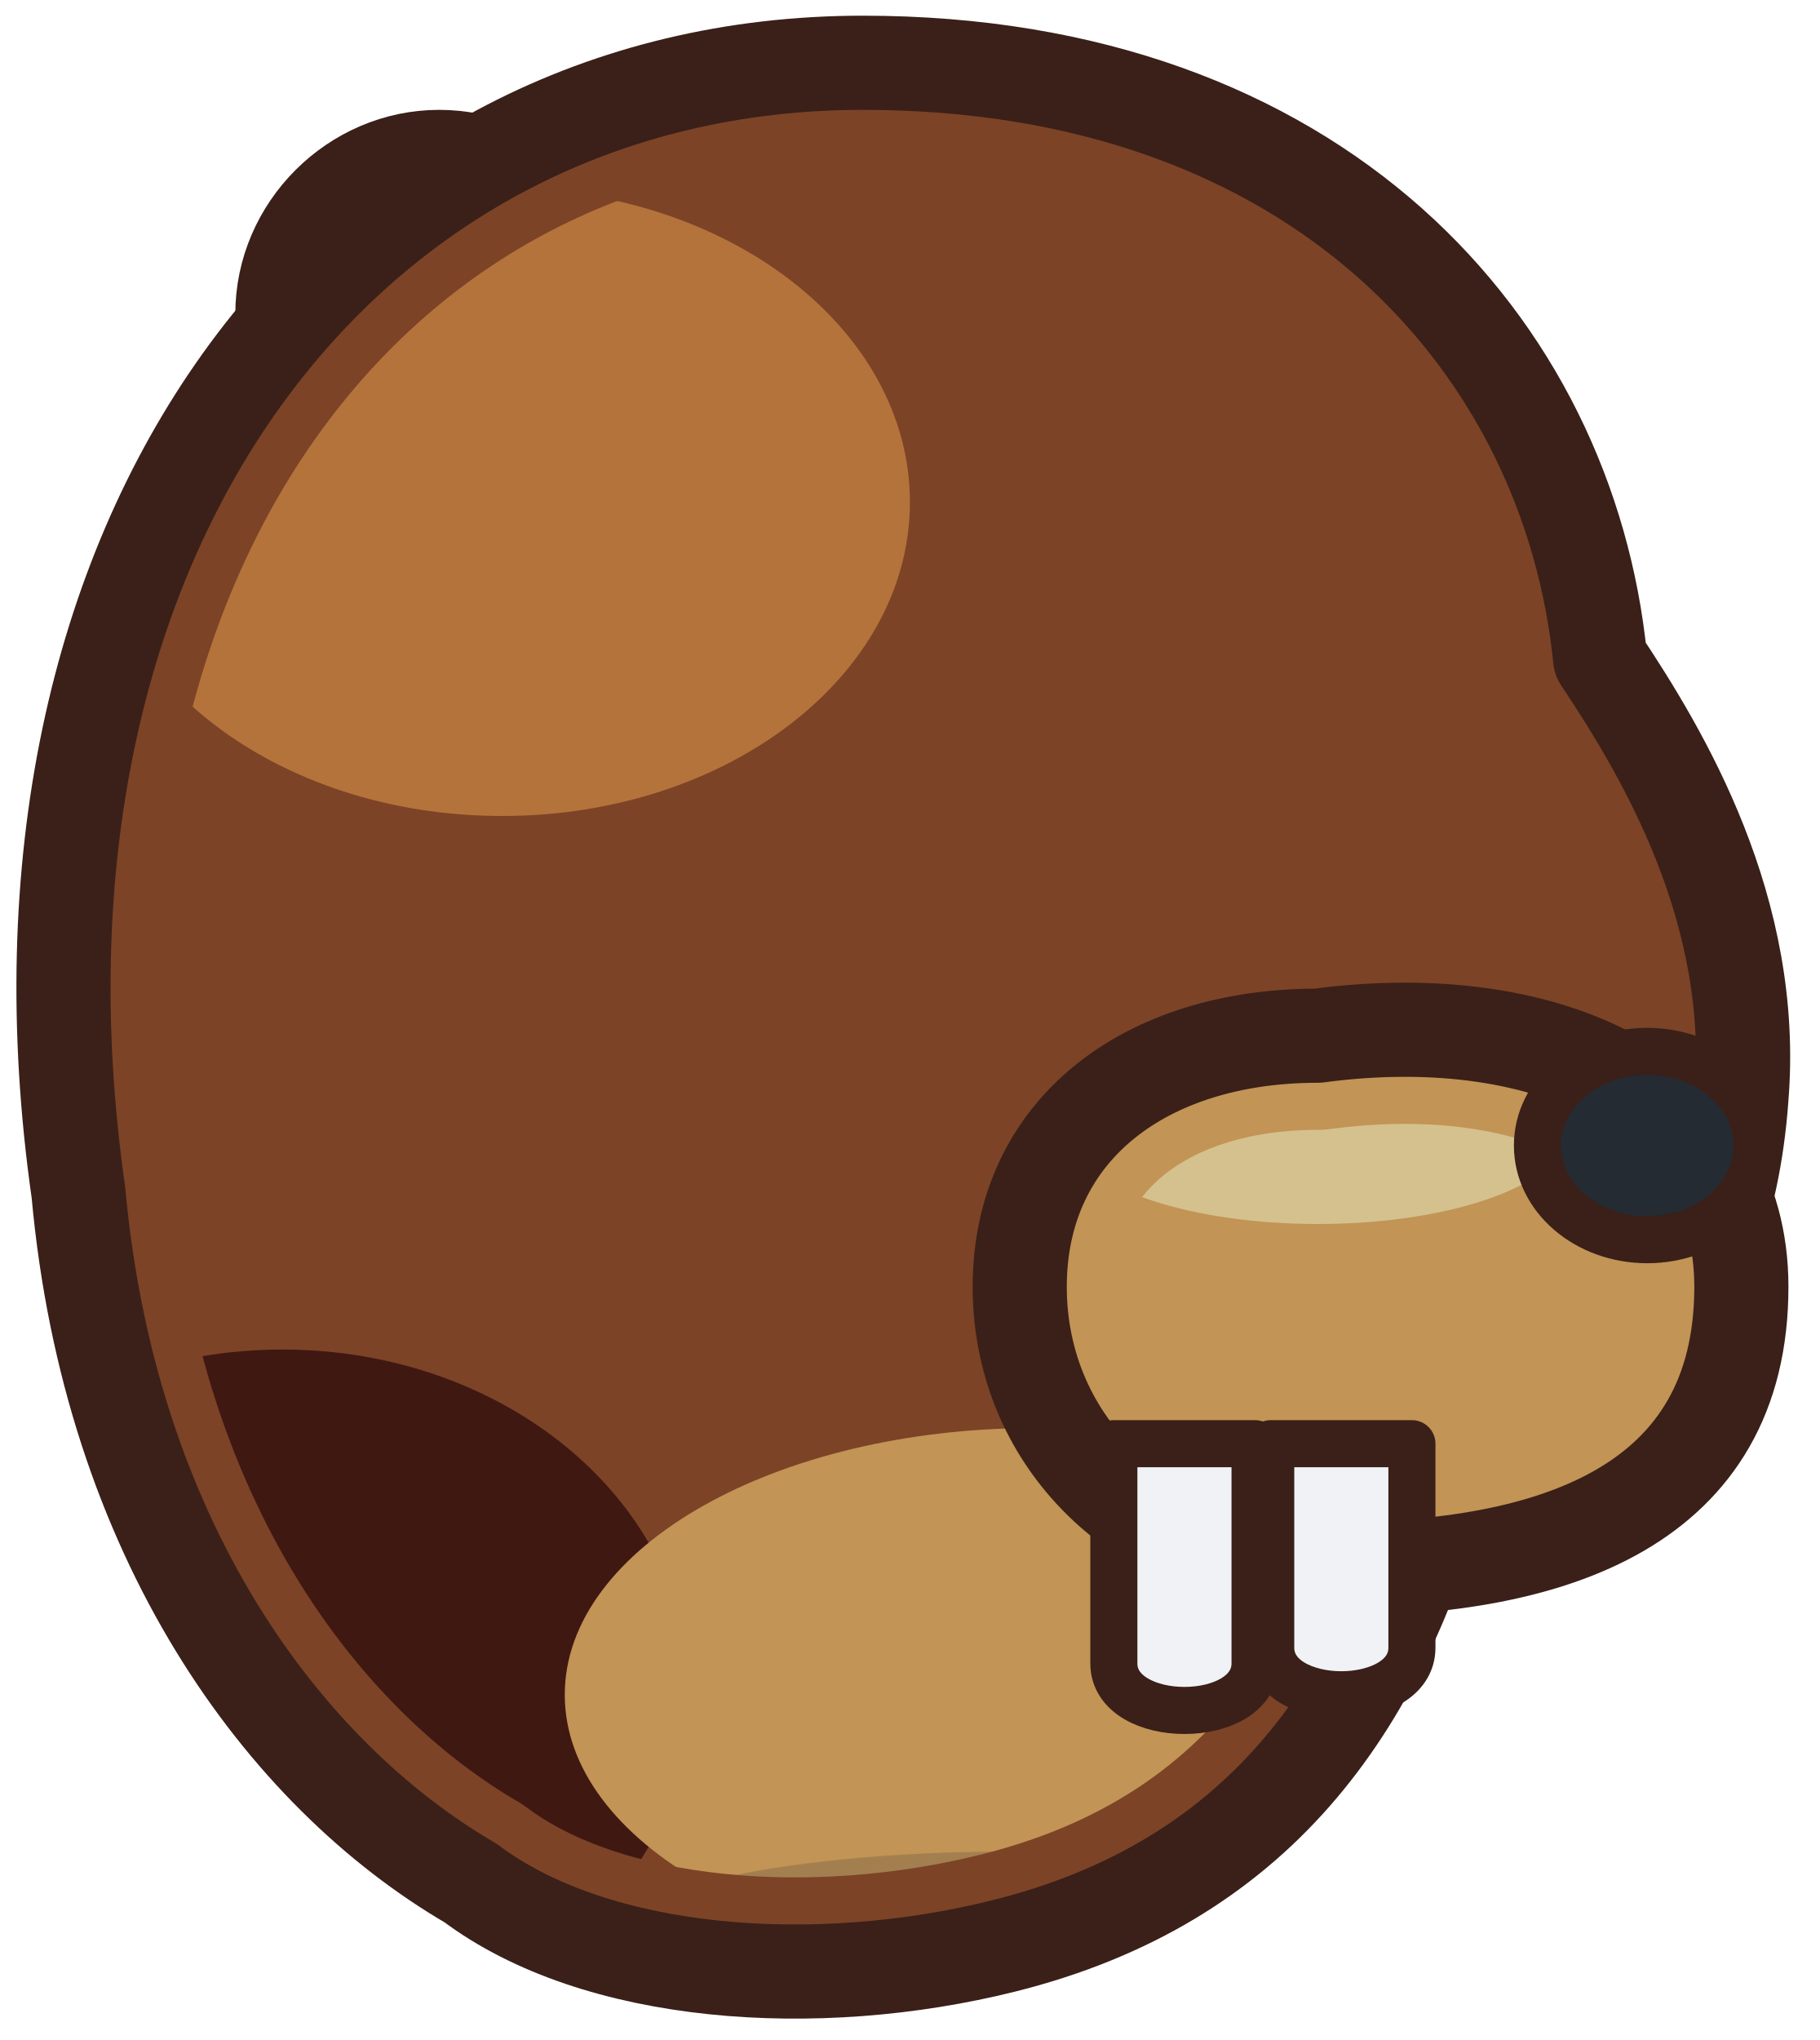
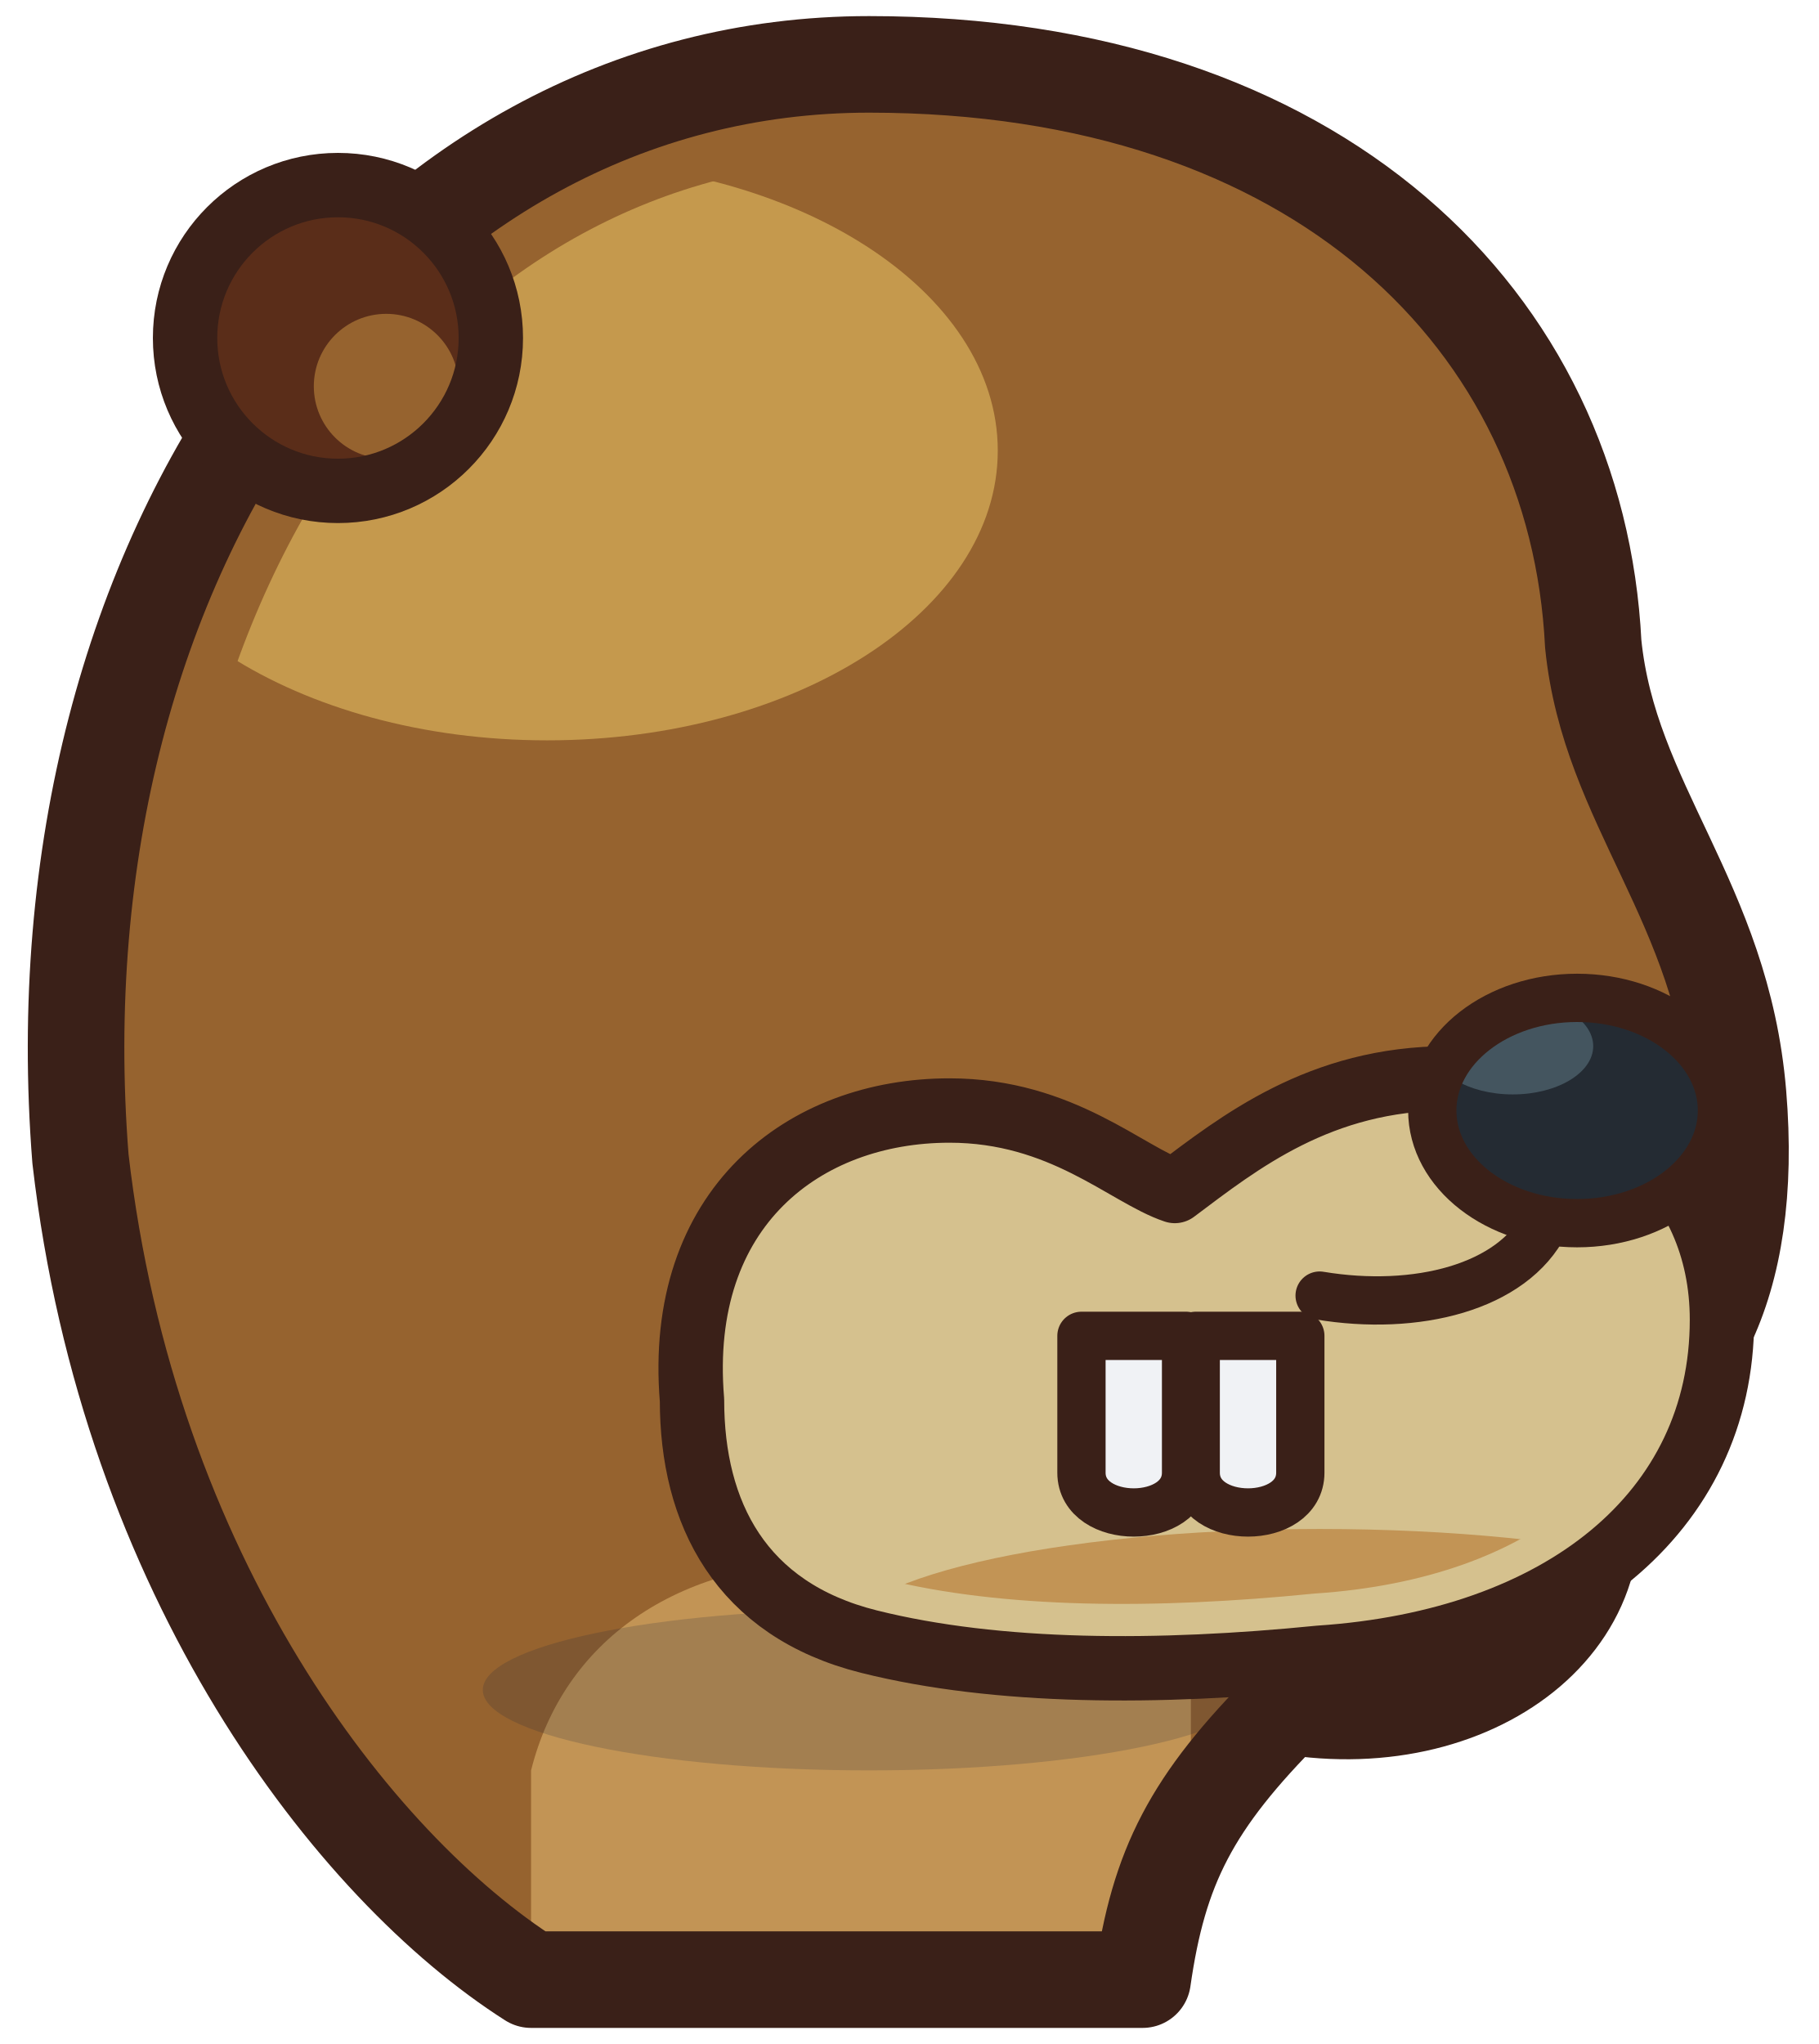
- <svg xmlns="http://www.w3.org/2000/svg" width="116" height="130" viewBox="66 24 116 130" shape-rendering="geometricPrecision">
-   <path d="M 94,33 C 100,33 105,38 105,44 C 105,50 100,54 94,54 C 88,54 83,50 83,44 C 83,38 88,33 94,33 Z" fill="#401812" />
+ <svg xmlns="http://www.w3.org/2000/svg" width="113" height="127" viewBox="68 26 113 127" shape-rendering="geometricPrecision">
+   <path d="M 73,98 C 70,60 92,30 122,30 C 150,30 166,46 167,66 C 168,76 175,82 176,94 C 177,106 173,113 166,116 C 170,126 160,134 148,132 C 142,138 140,142 139,149 L 101,149 C 90,142 76,124 73,98 Z" fill="#96632f" />
+   <defs>
+     <clipPath id="bsh">
+       <path d="M 73,98 C 70,60 92,30 122,30 C 150,30 166,46 167,66 C 168,76 175,82 176,94 C 177,106 173,113 166,116 C 170,126 160,134 148,132 C 142,138 140,142 139,149 L 101,149 C 90,142 76,124 73,98 Z" />
+     </clipPath>
+   </defs>
+   <g clip-path="url(#bsh)">
+     <ellipse cx="102" cy="54" rx="28" ry="18" fill="#c5994d" />
+     <ellipse cx="76" cy="128" rx="10" ry="16" fill="#5a2d19" />
+     <path d="M 73,98 C 70,60 92,30 122,30 C 150,30 166,46 167,66 C 168,76 175,82 176,94 C 177,106 173,113 166,116 C 170,126 160,134 148,132 C 142,138 140,142 139,149 L 101,149 C 90,142 76,124 73,98 Z" fill="none" stroke="#96632f" stroke-width="12" stroke-linecap="round" stroke-linejoin="round" />
+     <path d="M 101,136 C 103,128 110,123 120,123 L 142,123 L 142,156 L 101,156 Z" fill="#c29455" />
+     <ellipse cx="122" cy="131" rx="24" ry="5" fill="#16203a" opacity="0.18" />
+   </g>
+   <path d="M 73,98 C 70,60 92,30 122,30 C 150,30 166,46 167,66 C 168,76 175,82 176,94 C 177,106 173,113 166,116 C 170,126 160,134 148,132 C 142,138 140,142 139,149 L 101,149 C 90,142 76,124 73,98 Z" fill="none" stroke="#3a2018" stroke-width="6" stroke-linecap="round" stroke-linejoin="round" />
+   <path d="M 79.5,47 A 9.5 9.5 0 1 1 98.5,47 A 9.5 9.5 0 1 1 79.5,47 Z" fill="#5a2d19" />
  <defs>
    <clipPath id="ear">
-       <path d="M 94,33 C 100,33 105,38 105,44 C 105,50 100,54 94,54 C 88,54 83,50 83,44 C 83,38 88,33 94,33 Z" />
+       <path d="M 79.5,47 A 9.5 9.5 0 1 1 98.5,47 A 9.5 9.5 0 1 1 79.5,47 Z" />
    </clipPath>
  </defs>
  <g clip-path="url(#ear)">
+     <ellipse cx="92" cy="50" rx="4.5" ry="4.5" fill="#96632f" />
  </g>
-   <path d="M 94,33 C 100,33 105,38 105,44 C 105,50 100,54 94,54 C 88,54 83,50 83,44 C 83,38 88,33 94,33 Z" fill="none" stroke="#3a2018" stroke-width="4" stroke-linecap="round" stroke-linejoin="round" />
-   <path d="M 71,100 C 65,58 88,28 121,28 C 150,28 166,46 168,66 C 172,72 178,82 177,94 C 176,108 168,117 158,118 C 154,133 146,144 130,148 C 118,151 104,150 96,144 C 84,137 73,122 71,100 Z" fill="#7c4327" />
-   <defs>
-     <clipPath id="bsh">
-       <path d="M 71,100 C 65,58 88,28 121,28 C 150,28 166,46 168,66 C 172,72 178,82 177,94 C 176,108 168,117 158,118 C 154,133 146,144 130,148 C 118,151 104,150 96,144 C 84,137 73,122 71,100 Z" />
-     </clipPath>
-   </defs>
-   <g clip-path="url(#bsh)">
-     <ellipse cx="98" cy="56" rx="26" ry="20" fill="#b4733b" />
-     <ellipse cx="84" cy="132" rx="26" ry="22" fill="#401812" />
-     <ellipse cx="132" cy="132" rx="30" ry="17" fill="#c29455" />
-     <ellipse cx="130" cy="148" rx="26" ry="6" fill="#16203a" opacity="0.18" />
-     <path d="M 71,100 C 65,58 88,28 121,28 C 150,28 166,46 168,66 C 172,72 178,82 177,94 C 176,108 168,117 158,118 C 154,133 146,144 130,148 C 118,151 104,150 96,144 C 84,137 73,122 71,100 Z" fill="none" stroke="#7c4327" stroke-width="12" stroke-linecap="round" stroke-linejoin="round" />
-   </g>
-   <path d="M 71,100 C 65,58 88,28 121,28 C 150,28 166,46 168,66 C 172,72 178,82 177,94 C 176,108 168,117 158,118 C 154,133 146,144 130,148 C 118,151 104,150 96,144 C 84,137 73,122 71,100 Z" fill="none" stroke="#3a2018" stroke-width="6" stroke-linecap="round" stroke-linejoin="round" />
-   <path d="M 150,90 C 165,88 177,94 177,106 C 177,120 165,124 151,124 C 139,124 131,116 131,106 C 131,96 139,90 150,90 Z" fill="#c29455" />
+   <path d="M 79.5,47 A 9.5 9.5 0 1 1 98.5,47 A 9.5 9.5 0 1 1 79.5,47 Z" fill="none" stroke="#3a2018" stroke-width="4" stroke-linecap="round" stroke-linejoin="round" />
+   <path d="M 111,113 C 110,101 118,95 127,95 C 134,95 138,99 141,100 C 145,97 150,93 158,93 C 168,93 175,99 175,108 C 175,120 165,128 150,129 C 140,130 130,130 122,128 C 114,126 111,120 111,113 Z" fill="#d5c18e" />
  <defs>
    <clipPath id="mz">
-       <path d="M 150,90 C 165,88 177,94 177,106 C 177,120 165,124 151,124 C 139,124 131,116 131,106 C 131,96 139,90 150,90 Z" />
+       <path d="M 111,113 C 110,101 118,95 127,95 C 134,95 138,99 141,100 C 145,97 150,93 158,93 C 168,93 175,99 175,108 C 175,120 165,128 150,129 C 140,130 130,130 122,128 C 114,126 111,120 111,113 Z" />
    </clipPath>
  </defs>
  <g clip-path="url(#mz)">
-     <ellipse cx="150" cy="96" rx="16" ry="6" fill="#d5c18e" />
-     <ellipse cx="172" cy="124" rx="16" ry="8" fill="#965630" />
-     <path d="M 150,90 C 165,88 177,94 177,106 C 177,120 165,124 151,124 C 139,124 131,116 131,106 C 131,96 139,90 150,90 Z" fill="none" stroke="#c29455" stroke-width="12" stroke-linecap="round" stroke-linejoin="round" />
+     <ellipse cx="150" cy="128" rx="30" ry="7" fill="#c29455" />
+     <path d="M 111,113 C 110,101 118,95 127,95 C 134,95 138,99 141,100 C 145,97 150,93 158,93 C 168,93 175,99 175,108 C 175,120 165,128 150,129 C 140,130 130,130 122,128 C 114,126 111,120 111,113 Z" fill="none" stroke="#d5c18e" stroke-width="8" stroke-linecap="round" stroke-linejoin="round" />
  </g>
-   <path d="M 150,90 C 165,88 177,94 177,106 C 177,120 165,124 151,124 C 139,124 131,116 131,106 C 131,96 139,90 150,90 Z" fill="none" stroke="#3a2018" stroke-width="6" stroke-linecap="round" stroke-linejoin="round" />
-   <ellipse cx="171" cy="97" rx="7" ry="6" fill="#242b33" stroke="#3a2018" stroke-width="3" />
-   <path d="M 137,116 L 146,116 L 146,130 C 146,134 137,134 137,130 Z" fill="#f0f2f5" />
+   <path d="M 111,113 C 110,101 118,95 127,95 C 134,95 138,99 141,100 C 145,97 150,93 158,93 C 168,93 175,99 175,108 C 175,120 165,128 150,129 C 140,130 130,130 122,128 C 114,126 111,120 111,113 Z" fill="none" stroke="#3a2018" stroke-width="4" stroke-linecap="round" stroke-linejoin="round" />
+   <path d="M 135.2,109 L 141.7,109 L 141.7,117.5 C 141.7,120.8 135.2,120.8 135.2,117.5 Z" fill="#f0f2f5" />
  <defs>
    <clipPath id="t1">
-       <path d="M 137,116 L 146,116 L 146,130 C 146,134 137,134 137,130 Z" />
+       <path d="M 135.2,109 L 141.7,109 L 141.7,117.5 C 141.7,120.8 135.2,120.8 135.2,117.5 Z" />
    </clipPath>
  </defs>
  <g clip-path="url(#t1)">
  </g>
-   <path d="M 137,116 L 146,116 L 146,130 C 146,134 137,134 137,130 Z" fill="none" stroke="#3a2018" stroke-width="3" stroke-linecap="round" stroke-linejoin="round" />
-   <path d="M 147,116 L 156,116 L 156,129 C 156,133 147,133 147,129 Z" fill="#f0f2f5" />
+   <path d="M 135.2,109 L 141.7,109 L 141.7,117.5 C 141.7,120.8 135.2,120.8 135.2,117.5 Z" fill="none" stroke="#3a2018" stroke-width="3" stroke-linecap="round" stroke-linejoin="round" />
+   <path d="M 142.3,109 L 148.8,109 L 148.8,117.5 C 148.8,120.8 142.3,120.8 142.3,117.5 Z" fill="#f0f2f5" />
  <defs>
    <clipPath id="t2">
-       <path d="M 147,116 L 156,116 L 156,129 C 156,133 147,133 147,129 Z" />
+       <path d="M 142.3,109 L 148.8,109 L 148.8,117.5 C 148.8,120.8 142.3,120.8 142.3,117.5 Z" />
    </clipPath>
  </defs>
  <g clip-path="url(#t2)">
  </g>
-   <path d="M 147,116 L 156,116 L 156,129 C 156,133 147,133 147,129 Z" fill="none" stroke="#3a2018" stroke-width="3" stroke-linecap="round" stroke-linejoin="round" />
+   <path d="M 142.3,109 L 148.8,109 L 148.8,117.5 C 148.8,120.8 142.3,120.8 142.3,117.5 Z" fill="none" stroke="#3a2018" stroke-width="3" stroke-linecap="round" stroke-linejoin="round" />
+   <path d="M 157,95 A 9 7 0 1 1 175,95 A 9 7 0 1 1 157,95 Z" fill="#242b33" />
+   <defs>
+     <clipPath id="ns">
+       <path d="M 157,95 A 9 7 0 1 1 175,95 A 9 7 0 1 1 157,95 Z" />
+     </clipPath>
+   </defs>
+   <g clip-path="url(#ns)">
+     <ellipse cx="162" cy="91" rx="5" ry="3" fill="#44555f" />
+   </g>
+   <path d="M 157,95 A 9 7 0 1 1 175,95 A 9 7 0 1 1 157,95 Z" fill="none" stroke="#3a2018" stroke-width="3" stroke-linecap="round" stroke-linejoin="round" />
+   <path d="M 164,102 C 162,106 156,107.5 150,106.5" fill="none" stroke="#3a2018" stroke-width="3" stroke-linecap="round" stroke-linejoin="round" />
</svg>
